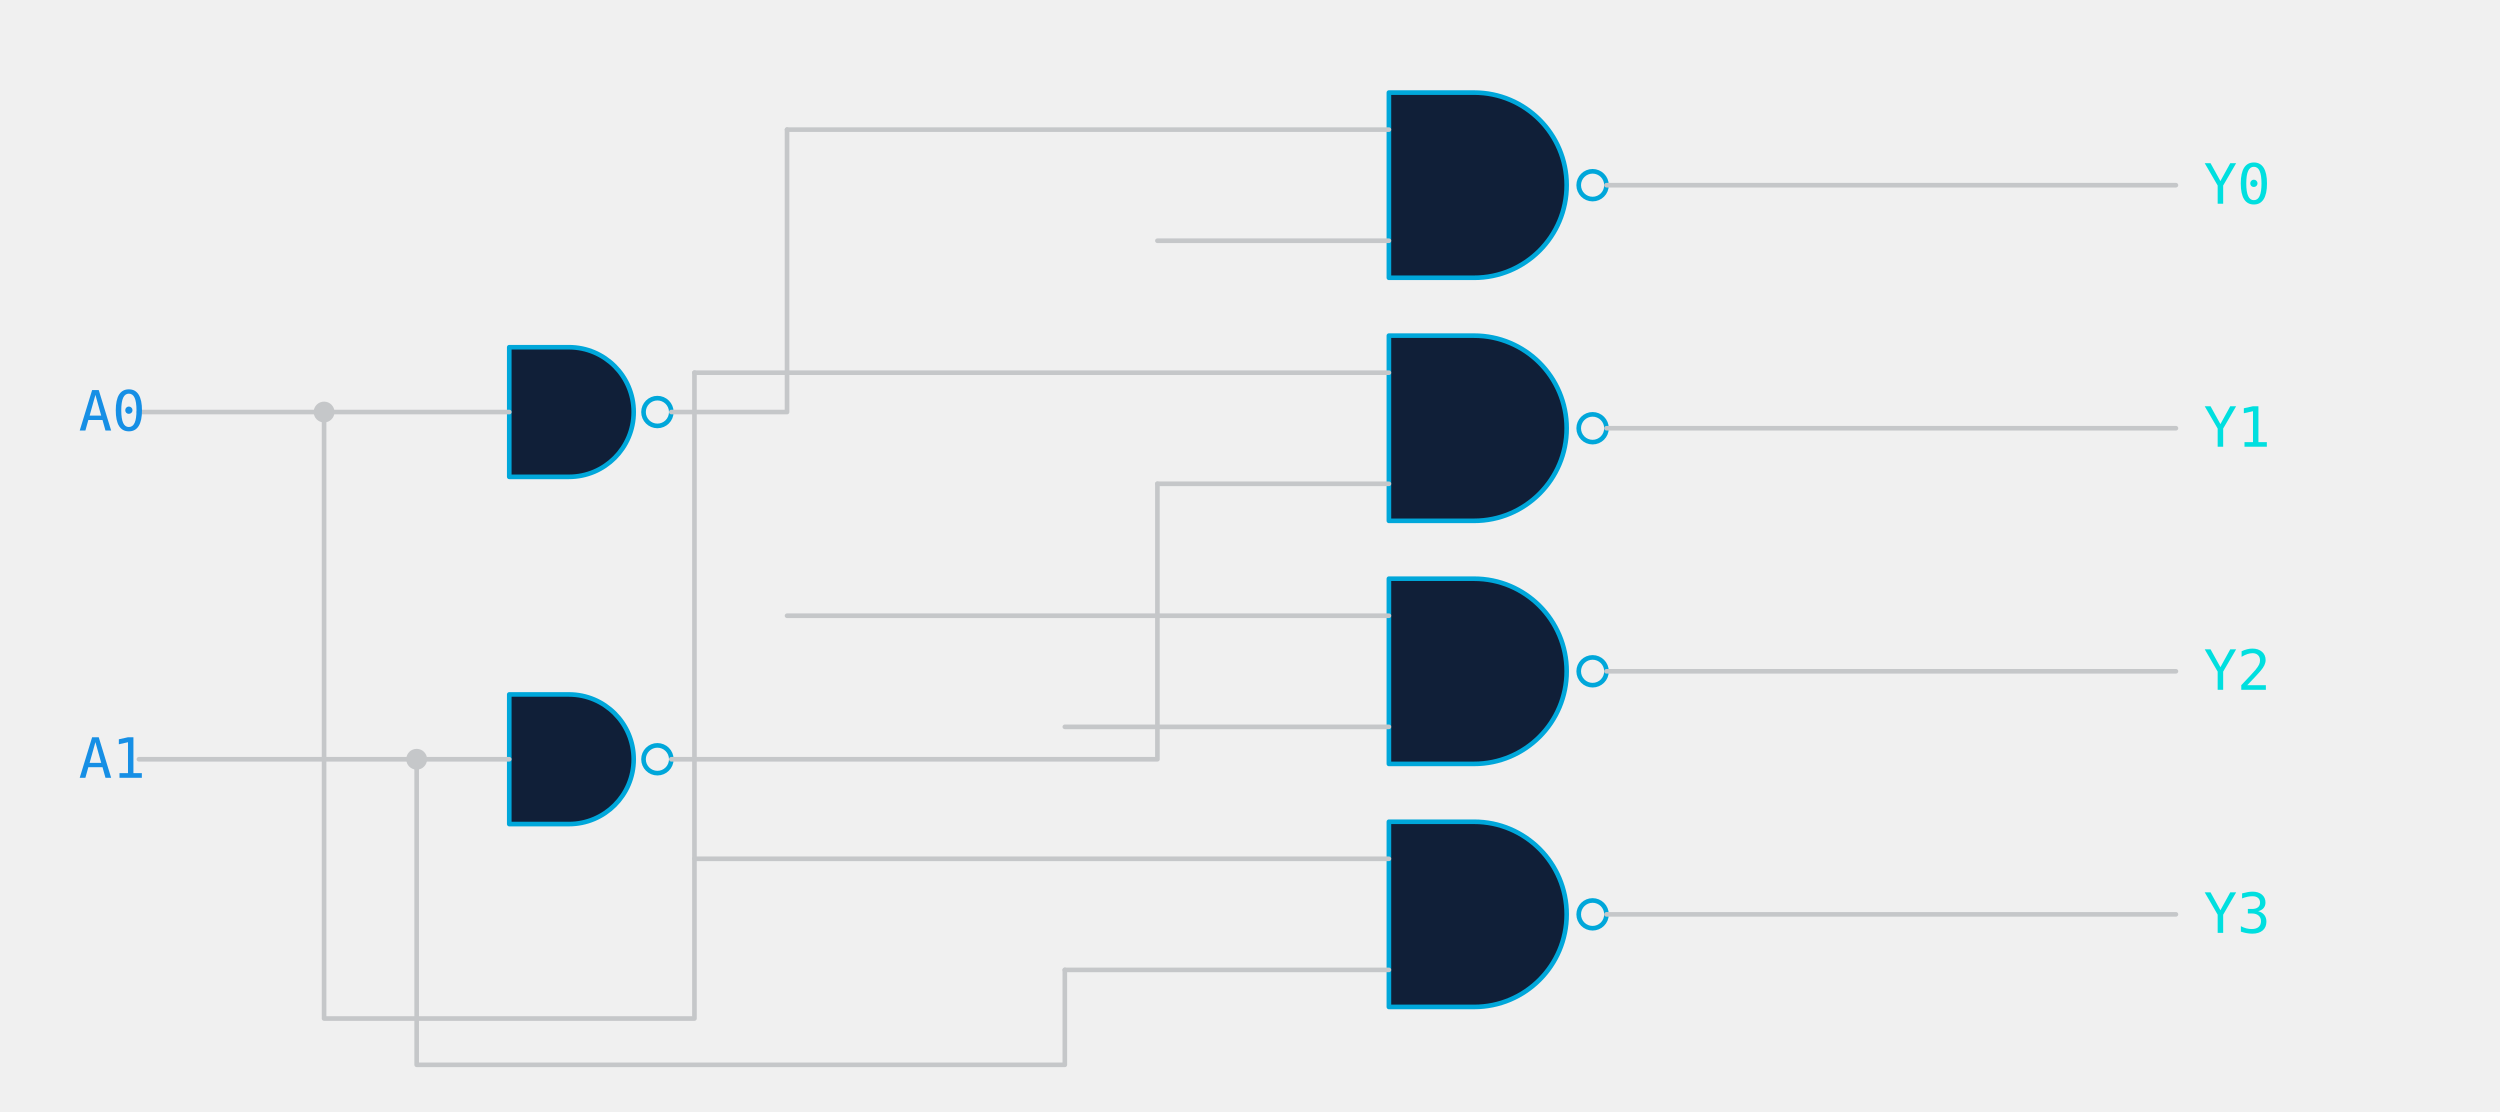
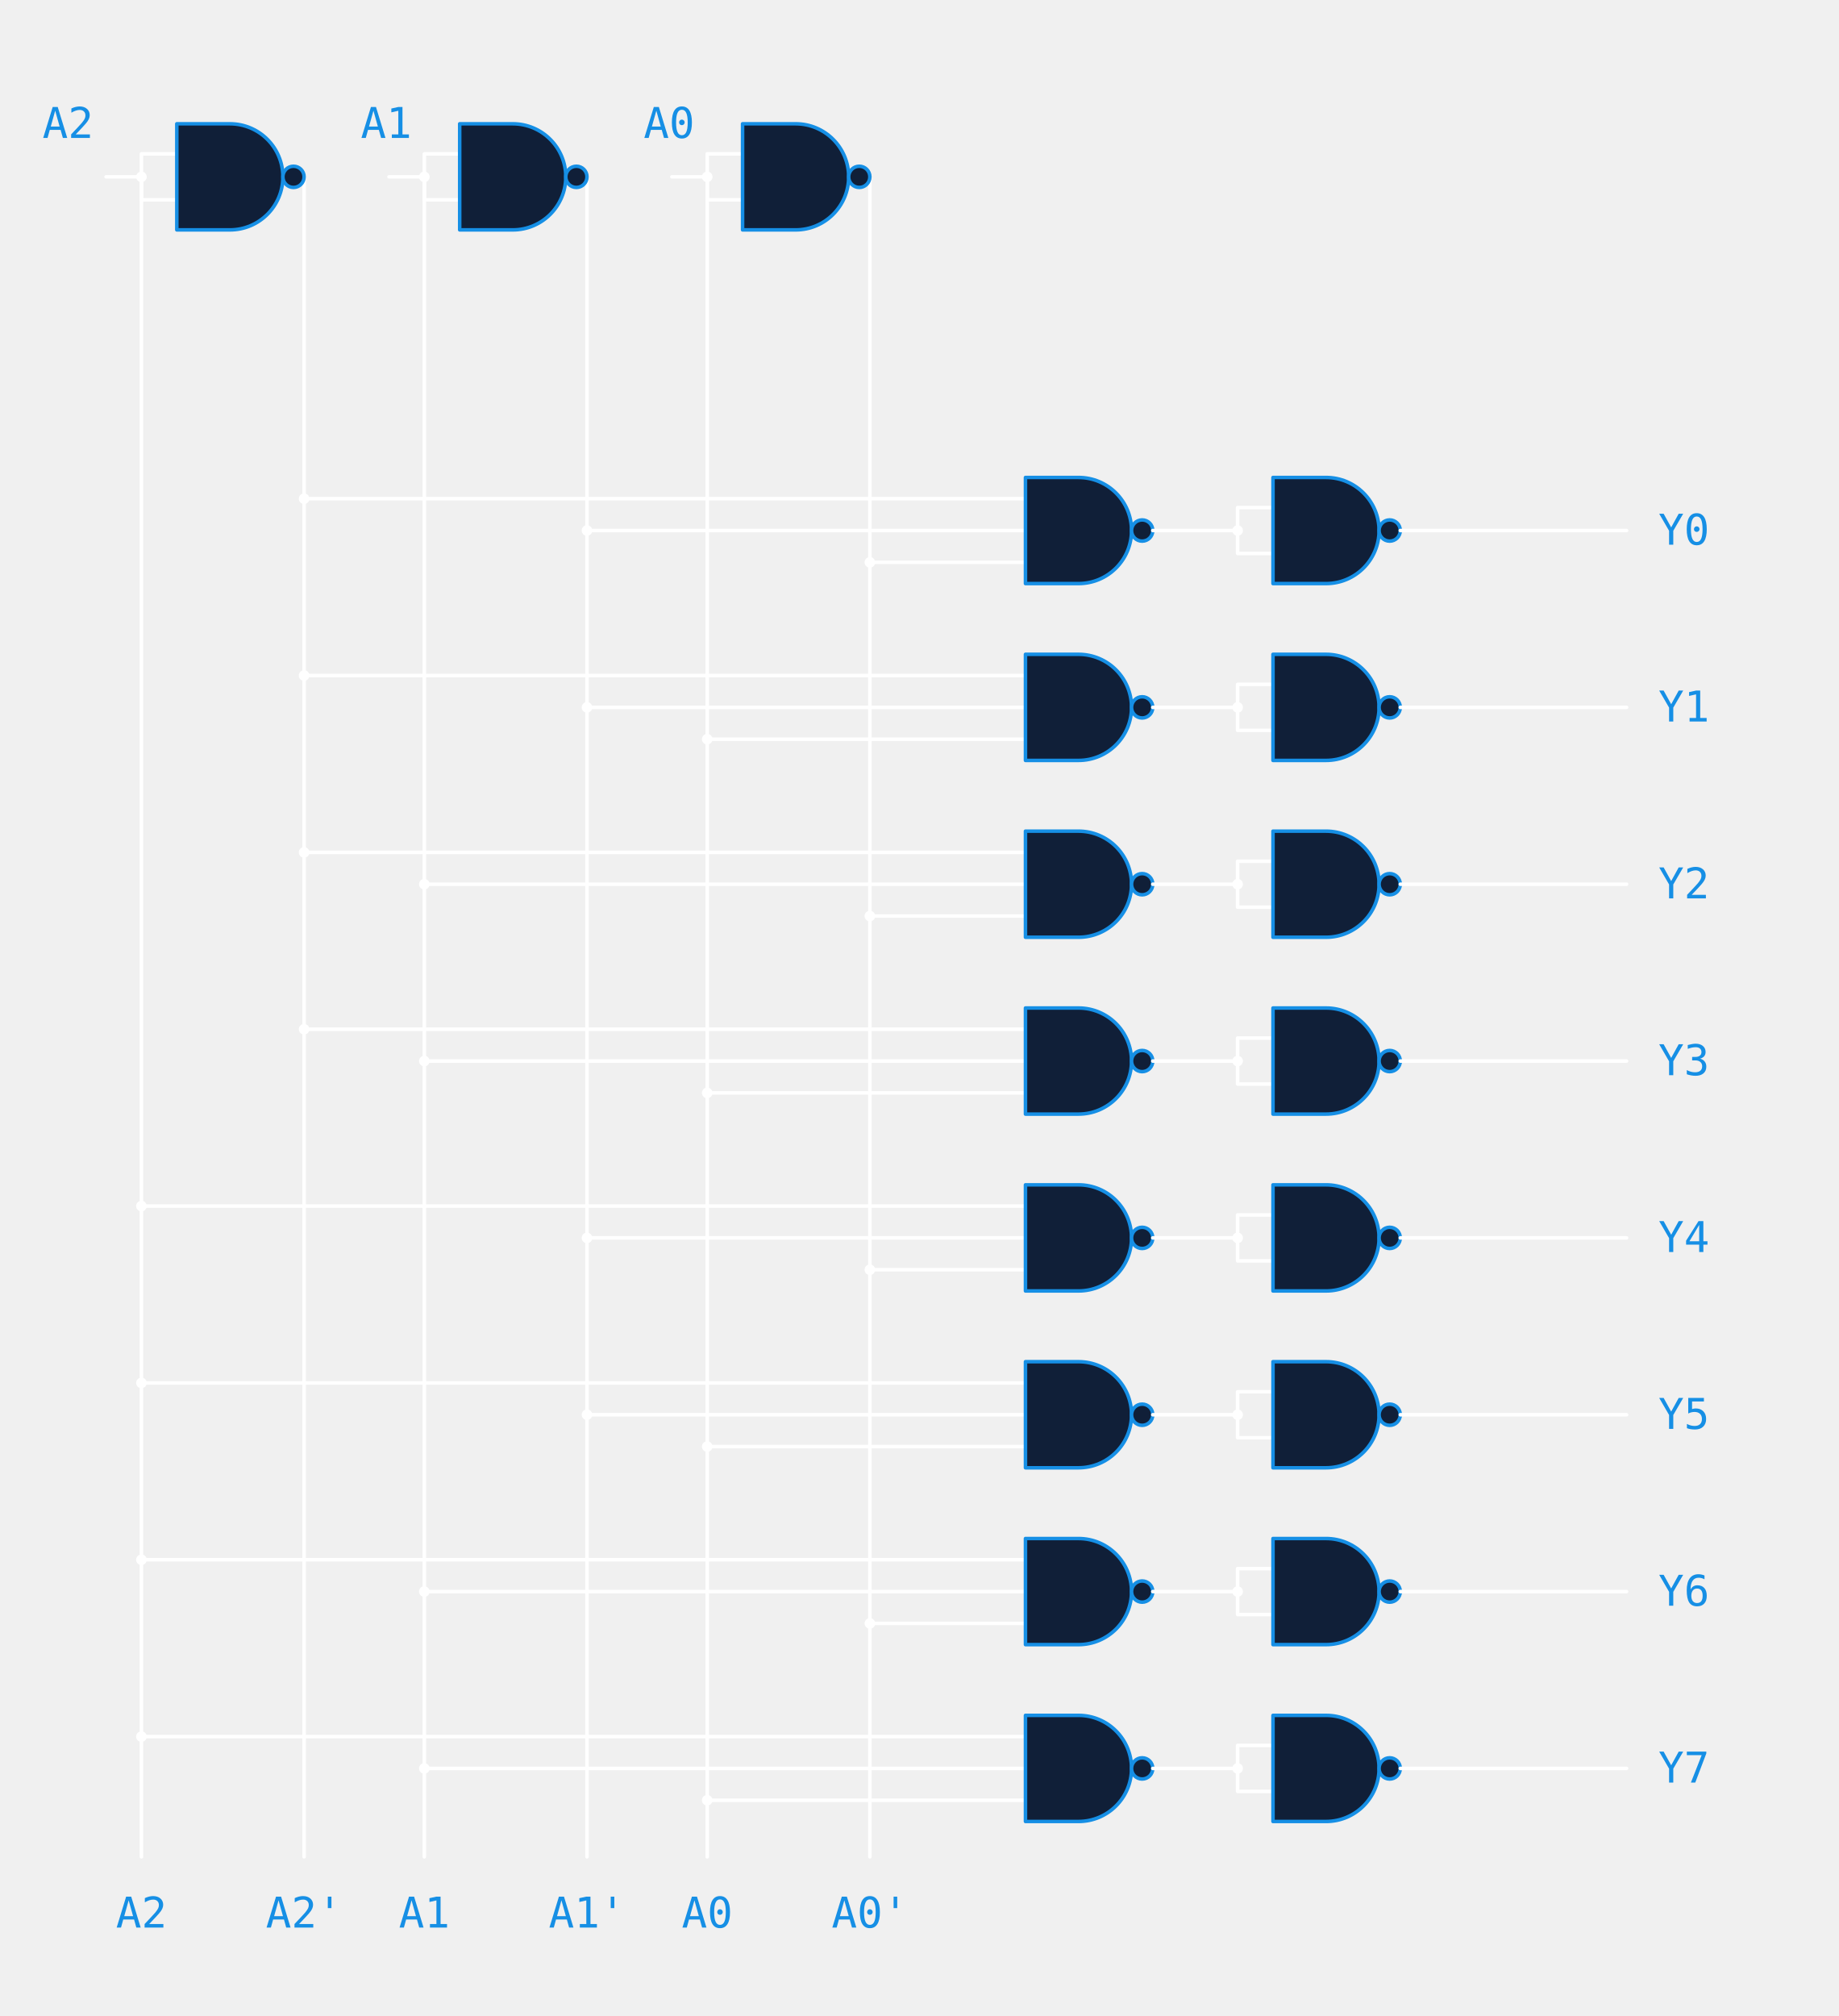
- <svg xmlns="http://www.w3.org/2000/svg" viewBox="0 0 1080 480" role="img" aria-label="3-to-8 Decoder circuit diagram">
-   <path d="M220,150 H245.76 A28,28 0 0 1 245.76,206 H220 Z" fill="#101f38" stroke="#00a7da" stroke-width="2" stroke-linejoin="round" />
-   <circle cx="284" cy="178" r="6" fill="none" stroke="#00a7da" stroke-width="2" />
-   <path d="M220,300 H245.76 A28,28 0 0 1 245.76,356 H220 Z" fill="#101f38" stroke="#00a7da" stroke-width="2" stroke-linejoin="round" />
-   <circle cx="284" cy="328" r="6" fill="none" stroke="#00a7da" stroke-width="2" />
-   <path d="M600,40 H636.8 A40,40 0 0 1 636.8,120 H600 Z" fill="#101f38" stroke="#00a7da" stroke-width="2" stroke-linejoin="round" />
-   <circle cx="688" cy="80" r="6" fill="none" stroke="#00a7da" stroke-width="2" />
-   <path d="M600,145 H636.8 A40,40 0 0 1 636.8,225 H600 Z" fill="#101f38" stroke="#00a7da" stroke-width="2" stroke-linejoin="round" />
-   <circle cx="688" cy="185" r="6" fill="none" stroke="#00a7da" stroke-width="2" />
-   <path d="M600,250 H636.8 A40,40 0 0 1 636.8,330 H600 Z" fill="#101f38" stroke="#00a7da" stroke-width="2" stroke-linejoin="round" />
-   <circle cx="688" cy="290" r="6" fill="none" stroke="#00a7da" stroke-width="2" />
-   <path d="M600,355 H636.8 A40,40 0 0 1 636.8,435 H600 Z" fill="#101f38" stroke="#00a7da" stroke-width="2" stroke-linejoin="round" />
-   <circle cx="688" cy="395" r="6" fill="none" stroke="#00a7da" stroke-width="2" />
-   <path d="M60,178 L140,178 L220,178" fill="none" stroke="#c5c7c9" stroke-width="2" stroke-linecap="round" stroke-linejoin="round" />
-   <path d="M60,328 L180,328 L220,328" fill="none" stroke="#c5c7c9" stroke-width="2" stroke-linecap="round" stroke-linejoin="round" />
-   <text x="34" y="186" fill="#168fe5" font-family="Consolas" font-size="24" font-weight="400" text-anchor="start">A0</text>
-   <text x="34" y="336" fill="#168fe5" font-family="Consolas" font-size="24" font-weight="400" text-anchor="start">A1</text>
-   <circle cx="140" cy="178" r="4.5" fill="#c5c7c9" />
-   <circle cx="180" cy="328" r="4.5" fill="#c5c7c9" />
-   <path d="M140,178 L140,440 L300,440 L300,161" fill="none" stroke="#c5c7c9" stroke-width="2" stroke-linecap="round" stroke-linejoin="round" />
-   <path d="M290,178 L340,178 L340,56" fill="none" stroke="#c5c7c9" stroke-width="2" stroke-linecap="round" stroke-linejoin="round" />
-   <path d="M180,328 L180,460 L460,460 L460,419" fill="none" stroke="#c5c7c9" stroke-width="2" stroke-linecap="round" stroke-linejoin="round" />
-   <path d="M290,328 L500,328 L500,209" fill="none" stroke="#c5c7c9" stroke-width="2" stroke-linecap="round" stroke-linejoin="round" />
-   <path d="M340,56 L600,56" fill="none" stroke="#c5c7c9" stroke-width="2" stroke-linecap="round" stroke-linejoin="round" />
-   <path d="M500,104 L600,104" fill="none" stroke="#c5c7c9" stroke-width="2" stroke-linecap="round" stroke-linejoin="round" />
-   <path d="M694,80 L940,80" fill="none" stroke="#c5c7c9" stroke-width="2" stroke-linecap="round" stroke-linejoin="round" />
-   <text x="952" y="88" fill="#00dfdf" font-family="Consolas" font-size="24" font-weight="400" text-anchor="start">Y0</text>
-   <path d="M300,161 L600,161" fill="none" stroke="#c5c7c9" stroke-width="2" stroke-linecap="round" stroke-linejoin="round" />
-   <path d="M500,209 L600,209" fill="none" stroke="#c5c7c9" stroke-width="2" stroke-linecap="round" stroke-linejoin="round" />
-   <path d="M694,185 L940,185" fill="none" stroke="#c5c7c9" stroke-width="2" stroke-linecap="round" stroke-linejoin="round" />
-   <text x="952" y="193" fill="#00dfdf" font-family="Consolas" font-size="24" font-weight="400" text-anchor="start">Y1</text>
-   <path d="M340,266 L600,266" fill="none" stroke="#c5c7c9" stroke-width="2" stroke-linecap="round" stroke-linejoin="round" />
-   <path d="M460,314 L600,314" fill="none" stroke="#c5c7c9" stroke-width="2" stroke-linecap="round" stroke-linejoin="round" />
-   <path d="M694,290 L940,290" fill="none" stroke="#c5c7c9" stroke-width="2" stroke-linecap="round" stroke-linejoin="round" />
-   <text x="952" y="298" fill="#00dfdf" font-family="Consolas" font-size="24" font-weight="400" text-anchor="start">Y2</text>
-   <path d="M300,371 L600,371" fill="none" stroke="#c5c7c9" stroke-width="2" stroke-linecap="round" stroke-linejoin="round" />
-   <path d="M460,419 L600,419" fill="none" stroke="#c5c7c9" stroke-width="2" stroke-linecap="round" stroke-linejoin="round" />
-   <path d="M694,395 L940,395" fill="none" stroke="#c5c7c9" stroke-width="2" stroke-linecap="round" stroke-linejoin="round" />
-   <text x="952" y="403" fill="#00dfdf" font-family="Consolas" font-size="24" font-weight="400" text-anchor="start">Y3</text>
+ <svg xmlns="http://www.w3.org/2000/svg" viewBox="0 0 1040 1140">
+   <style>
+     .wire{fill:none;stroke:#fff;stroke-width:2;stroke-linecap:round;stroke-linejoin:round}
+     .gate{fill:#101f38;stroke:#168fe5;stroke-width:2;stroke-linejoin:round}
+     .dot{fill:#fff}
+     text{font:24px Consolas,monospace;fill:#168fe5}
+     .output{fill:#00dfdf}
+   </style>
+   <defs>
+     <g id="inverter">
+       <path class="wire" d="M-20 0V-13H0M-20 0V13H0" />
+       <circle class="dot" cx="-20" cy="0" r="3" />
+       <path class="gate" d="M0-30H30A30 30 0 0 1 30 30H0Z" />
+       <circle class="gate" cx="66" cy="0" r="6" />
+     </g>
+     <g id="branch">
+       <path class="gate" d="M580-30H610A30 30 0 0 1 610 30H580Z" />
+       <circle class="gate" cx="646" cy="0" r="6" />
+       <path class="wire" d="M652 0H700" />
+       <use href="#inverter" transform="translate(720 0)" />
+       <path class="wire" d="M792 0H920" />
+     </g>
+   </defs>
+   <g class="wire">
+     <path d="M60 100H80V1050M172 100V1050" />
+     <path d="M220 100H240V1050M332 100V1050" />
+     <path d="M380 100H400V1050M492 100V1050" />
+     <path d="M172 282H580M332 300H580M492 318H580" />
+     <path d="M172 382H580M332 400H580M400 418H580" />
+     <path d="M172 482H580M240 500H580M492 518H580" />
+     <path d="M172 582H580M240 600H580M400 618H580" />
+     <path d="M80 682H580M332 700H580M492 718H580" />
+     <path d="M80 782H580M332 800H580M400 818H580" />
+     <path d="M80 882H580M240 900H580M492 918H580" />
+     <path d="M80 982H580M240 1000H580M400 1018H580" />
+   </g>
+   <use href="#inverter" transform="translate(100 100)" />
+   <use href="#inverter" transform="translate(260 100)" />
+   <use href="#inverter" transform="translate(420 100)" />
+   <use href="#branch" transform="translate(0 300)" />
+   <use href="#branch" transform="translate(0 400)" />
+   <use href="#branch" transform="translate(0 500)" />
+   <use href="#branch" transform="translate(0 600)" />
+   <use href="#branch" transform="translate(0 700)" />
+   <use href="#branch" transform="translate(0 800)" />
+   <use href="#branch" transform="translate(0 900)" />
+   <use href="#branch" transform="translate(0 1000)" />
+   <g class="dot">
+     <circle cx="172" cy="282" r="3" />
+     <circle cx="332" cy="300" r="3" />
+     <circle cx="492" cy="318" r="3" />
+     <circle cx="172" cy="382" r="3" />
+     <circle cx="332" cy="400" r="3" />
+     <circle cx="400" cy="418" r="3" />
+     <circle cx="172" cy="482" r="3" />
+     <circle cx="240" cy="500" r="3" />
+     <circle cx="492" cy="518" r="3" />
+     <circle cx="172" cy="582" r="3" />
+     <circle cx="240" cy="600" r="3" />
+     <circle cx="400" cy="618" r="3" />
+     <circle cx="80" cy="682" r="3" />
+     <circle cx="332" cy="700" r="3" />
+     <circle cx="492" cy="718" r="3" />
+     <circle cx="80" cy="782" r="3" />
+     <circle cx="332" cy="800" r="3" />
+     <circle cx="400" cy="818" r="3" />
+     <circle cx="80" cy="882" r="3" />
+     <circle cx="240" cy="900" r="3" />
+     <circle cx="492" cy="918" r="3" />
+     <circle cx="80" cy="982" r="3" />
+     <circle cx="240" cy="1000" r="3" />
+     <circle cx="400" cy="1018" r="3" />
+   </g>
+   <text x="24" y="78">A2</text>
+   <text x="204" y="78">A1</text>
+   <text x="364" y="78">A0</text>
+   <g text-anchor="middle">
+     <text x="80" y="1090">A2</text>
+     <text x="172" y="1090">A2'</text>
+     <text x="240" y="1090">A1</text>
+     <text x="332" y="1090">A1'</text>
+     <text x="400" y="1090">A0</text>
+     <text x="492" y="1090">A0'</text>
+   </g>
+   <g class="output">
+     <text x="938" y="308">Y0</text>
+     <text x="938" y="408">Y1</text>
+     <text x="938" y="508">Y2</text>
+     <text x="938" y="608">Y3</text>
+     <text x="938" y="708">Y4</text>
+     <text x="938" y="808">Y5</text>
+     <text x="938" y="908">Y6</text>
+     <text x="938" y="1008">Y7</text>
+   </g>
</svg>
